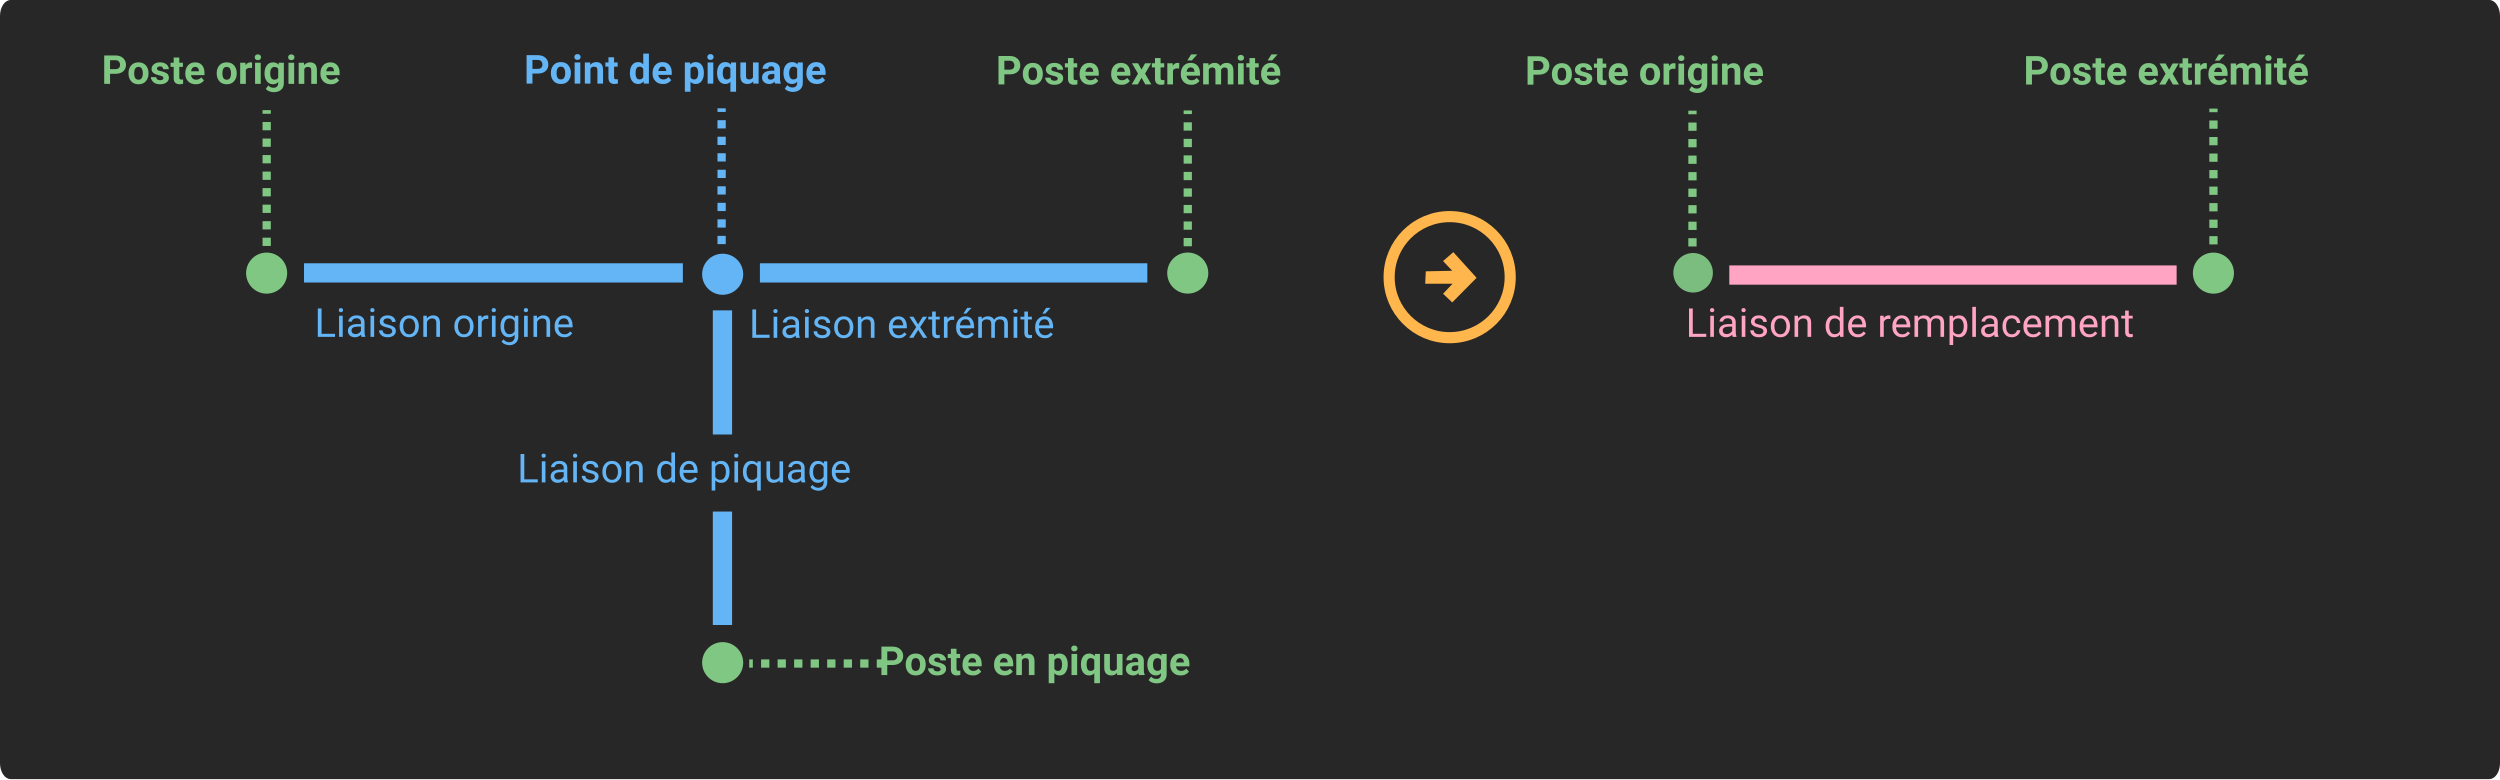
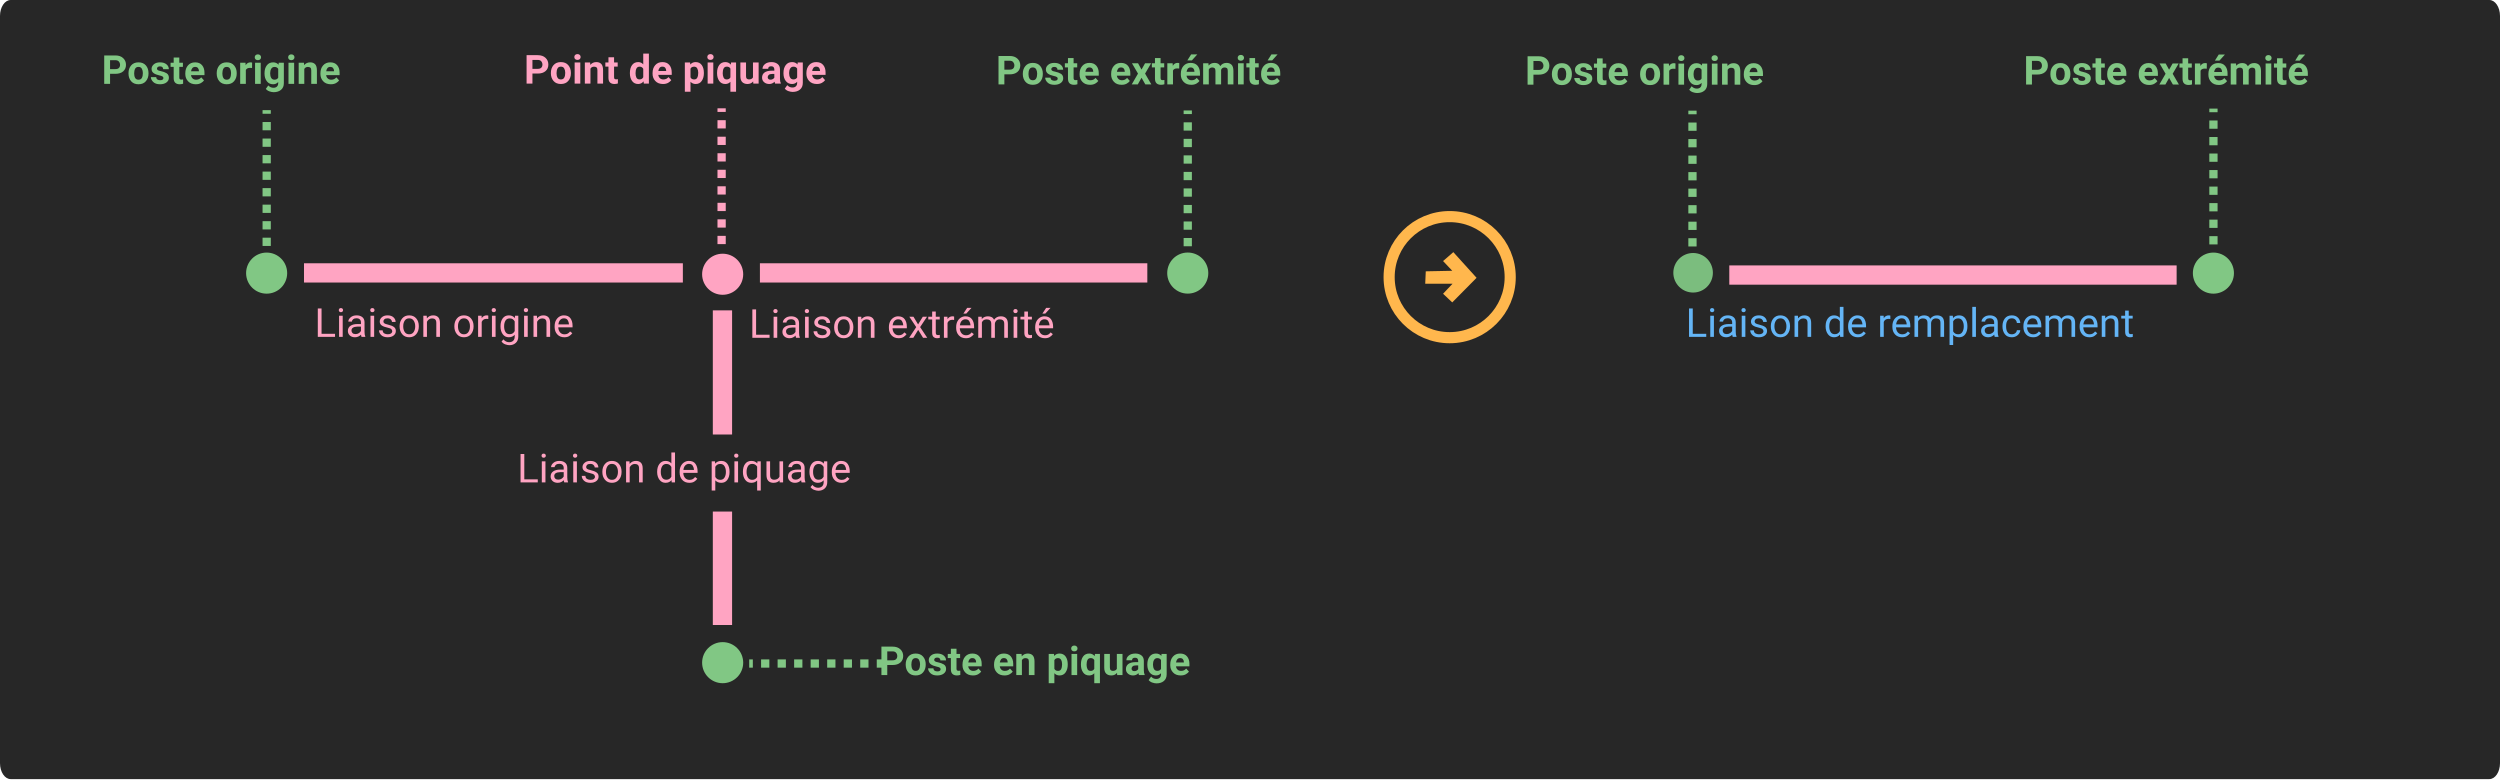
<svg viewBox="0 0 1168 364" fill="none" version="1.1" id="svg214">
  <defs id="defs218" />
  <g id="CREA - Supprimer un piquage - BLK">
    <path id="delete-attach-line-illu-background" d="M1163.01 0H4.992C2.235 0 0 3.333 0 7.445V356.555C0 360.667 2.235 364 4.992 364H1163.01C1165.76 364 1168 360.667 1168 356.555V7.445C1168 3.333 1165.76 0 1163.01 0Z" fill="#272727" />
    <g id="Group 4">
      <g id="Group 2">
        <path id="path7084" d="M677.284 157.765C692.905 157.765 705.569 145.101 705.569 129.481C705.569 113.86 692.905 101.196 677.284 101.196C661.663 101.196 649 113.86 649 129.481C649 145.101 661.663 157.765 677.284 157.765Z" stroke="#FFB74D" stroke-width="5.2" />
        <path id="path9570" d="M666.117 126.761L665.864 132.57L678.617 132.57L674.198 137.242L678.491 141.282L689.855 129.792L678.996 117.796L674.198 121.963L678.491 126.509L666.117 126.761Z" fill="#FFB74D" />
      </g>
      <g id="Group 1">
        <path id="path3740-0-8" d="M124.572 137.198C129.872 137.198 134.169 132.902 134.169 127.602C134.169 122.302 129.872 118.005 124.572 118.005C119.272 118.005 114.976 122.302 114.976 127.602C114.976 132.902 119.272 137.198 124.572 137.198Z" fill="#81C784" />
        <path id="path3740-0-5" d="M554.919 137.178C560.219 137.178 564.515 132.881 564.515 127.581C564.515 122.281 560.219 117.985 554.919 117.985C549.619 117.985 545.323 122.281 545.323 127.581C545.323 132.881 549.619 137.178 554.919 137.178Z" fill="#81C784" />
-         <path id="path3740-0-0" d="M337.626 137.726C342.926 137.726 347.222 133.43 347.222 128.13C347.222 122.83 342.926 118.533 337.626 118.533C332.326 118.533 328.03 122.83 328.03 128.13C328.03 133.43 332.326 137.726 337.626 137.726Z" fill="#64B5F6" />
-         <path id="lineBefore-6" d="M311.647 123H149.412H142.03V132H149.412H311.647H319.03V123H311.647Z" fill="#64B5F6" />
+         <path id="path3740-0-0" d="M337.626 137.726C342.926 137.726 347.222 133.43 347.222 128.13C347.222 122.83 342.926 118.533 337.626 118.533C332.326 118.533 328.03 122.83 328.03 128.13C328.03 133.43 332.326 137.726 337.626 137.726Z" fill="#FFA4C2" />
+         <path id="lineBefore-6" d="M311.647 123H149.412H142.03V132H149.412H311.647H319.03V123H311.647Z" fill="#FFA4C2" />
        <g id="path7047-6">
          <path d="M337.137 114.052V50.602Z" fill="#81C784" id="path143" />
-           <path d="M337.137 114.052V50.602" stroke="#64B5F6" stroke-width="3.857" stroke-dasharray="3.86 3.86" id="path145" />
+           <path d="M337.137 114.052V50.602" stroke="#FFA4C2" stroke-width="3.857" stroke-dasharray="3.86 3.86" id="path145" />
        </g>
        <g id="path7047-8">
          <path d="M554.918 115.052V51.602Z" fill="#81C784" id="path148" />
          <path d="M554.918 115.052V51.602" stroke="#81C784" stroke-width="3.857" stroke-dasharray="3.86 3.86" id="path150" />
        </g>
        <g id="path7047-5">
          <path d="M124.594 114.909V51.459Z" fill="#81C784" id="path153" />
          <path d="M124.594 114.909V51.459" stroke="#81C784" stroke-width="3.857" stroke-dasharray="3.86 3.86" id="path155" />
        </g>
-         <path id="lineBefore-6-4" d="M528.48 123H362.579H355.03V132H362.579H528.48H536.03V123H528.48Z" fill="#64B5F6" />
+         <path id="lineBefore-6-4" d="M528.48 123H362.579H355.03V132H362.579H528.48H536.03V123H528.48Z" fill="#FFA4C2" />
        <g id="path7047-2">
          <path d="M413.479 310H350.03Z" fill="#81C784" id="path159" />
          <path d="M413.479 310H350.03" stroke="#81C784" stroke-width="3.857" stroke-dasharray="3.86 3.86" id="path161" />
        </g>
-         <path id="lineBefore" d="M333.03 147.419V200.581V203H342.03V200.581V147.419V145H333.03V147.419Z" fill="#64B5F6" />
-         <path id="lineBefore_2" d="M333.03 241.211V289.789V292H342.03V289.789V241.211V239H333.03V241.211Z" fill="#64B5F6" />
+         <path id="lineBefore" d="M333.03 147.419V200.581V203H342.03V200.581V147.419V145H333.03V147.419Z" fill="#FFA4C2" />
+         <path id="lineBefore_2" d="M333.03 241.211V289.789V292H342.03V289.789V241.211V239H333.03V241.211Z" fill="#FFA4C2" />
        <path id="path3740-0" d="M337.626 319.193C342.926 319.193 347.222 314.896 347.222 309.596C347.222 304.296 342.926 300 337.626 300C332.326 300 328.03 304.296 328.03 309.596C328.03 314.896 332.326 319.193 337.626 319.193Z" fill="#81C784" />
-         <text id="text4625-2-3-9" xml:space="preserve" style="font-size:18.667px;font-family:Roboto;text-align:center;letter-spacing:0em;text-anchor:middle;white-space:pre;fill:#64b5f6" font-size="18.667" letter-spacing="0em" x="166.525" y="0">
+         <text id="text4625-2-3-9" xml:space="preserve" style="font-size:18.667px;font-family:Roboto;text-align:center;letter-spacing:0em;text-anchor:middle;white-space:pre;fill:#FFA4C2" font-size="18.667" letter-spacing="0em" x="166.525" y="0">
          <tspan x="340.5" y="225.38" id="delete-attach-attached-line-left-txt" style="text-align:center;text-anchor:middle">Liaison de piquage</tspan>
        </text>
        <text id="text177" xml:space="preserve" style="font-weight:bold;font-size:18.667px;font-family:Roboto;text-align:center;letter-spacing:0em;text-anchor:middle;white-space:pre;fill:#81C784" font-size="18.667" font-weight="bold" letter-spacing="0em" x="168.28" y="0">
          <tspan x="504.304" y="315.38" id="delete-attach-attached-voltage-level-left-txt" style="text-align:center;text-anchor:middle">Poste en piquage</tspan>
        </text>
        <text id="text4625-3-2" xml:space="preserve" style="font-weight:bold;font-size:18.667px;font-family:Roboto;text-align:center;letter-spacing:0em;text-anchor:middle;white-space:pre;fill:#81C784" font-size="18.667" font-weight="bold" letter-spacing="0em" x="149.002" y="0">
          <tspan x="552.877" y="39.43" id="delete-attach-line-voltage-level2-left-txt" style="text-align:center;text-anchor:middle">Poste extrémité</tspan>
        </text>
-         <text id="text4625-2-3-9_2" xml:space="preserve" style="font-size:18.667px;font-family:Roboto;text-align:center;letter-spacing:0em;text-anchor:middle;white-space:pre;fill:#64b5f6" font-size="18.667" letter-spacing="0em" x="147.37" y="0">
+         <text id="text4625-2-3-9_2" xml:space="preserve" style="font-size:18.667px;font-family:Roboto;text-align:center;letter-spacing:0em;text-anchor:middle;white-space:pre;fill:#FFA4C2" font-size="18.667" letter-spacing="0em" x="147.37" y="0">
          <tspan x="442.153" y="157.831" id="delete-attach-line-line2-left-txt" style="text-align:center;text-anchor:middle">Liaison extrémité</tspan>
        </text>
-         <text id="text4625-9-6" xml:space="preserve" style="font-weight:bold;font-size:18.667px;font-family:Roboto;text-align:center;letter-spacing:0em;text-anchor:middle;white-space:pre;fill:#64B5F6" font-size="18.667" font-weight="bold" letter-spacing="0em" x="246.55" y="0">
+         <text id="text4625-9-6" xml:space="preserve" style="font-weight:bold;font-size:18.667px;font-family:Roboto;text-align:center;letter-spacing:0em;text-anchor:middle;white-space:pre;fill:#FFA4C2" font-size="18.667" font-weight="bold" letter-spacing="0em" x="246.55" y="0">
          <tspan x="336.418" y="39.056" id="delete-attach-line-attachment-point1-left-txt" style="text-align:center;text-anchor:middle">Point de piquage</tspan>
        </text>
-         <text id="text1382" xml:space="preserve" style="font-size:18.667px;font-family:Roboto;text-align:center;letter-spacing:0em;text-anchor:middle;white-space:pre;fill:#64b5f6" font-size="18.667" letter-spacing="0em" x="124.464" y="0">
+         <text id="text1382" xml:space="preserve" style="font-size:18.667px;font-family:Roboto;text-align:center;letter-spacing:0em;text-anchor:middle;white-space:pre;fill:#FFA4C2" font-size="18.667" letter-spacing="0em" x="124.464" y="0">
          <tspan x="228.39" y="157.38" id="delete-attach-line-line1-left-txt" style="text-align:center;text-anchor:middle">Liaison origine</tspan>
        </text>
        <text id="text4625-9" xml:space="preserve" style="font-weight:bold;font-size:18.667px;font-family:Roboto;text-align:center;letter-spacing:0em;text-anchor:middle;white-space:pre;fill:#81C784" font-size="18.667" font-weight="bold" letter-spacing="0em" x="124.61" y="0">
          <tspan x="124.228" y="39.176" id="delete-attach-line-voltage-level1-left-txt" style="text-align:center;text-anchor:middle">Poste origine</tspan>
        </text>
      </g>
      <g id="Group 3">
        <path id="lineBefore_3" d="M1008.21 124H816.642H807.925V133H816.642H1008.21H1016.92V124H1008.21Z" fill="#FFA4C2" />
        <path id="path3740" d="M791.019 136.678C796.121 136.678 800.258 132.541 800.258 127.439C800.258 122.336 796.121 118.199 791.019 118.199C785.916 118.199 781.779 122.336 781.779 127.439C781.779 132.541 785.916 136.678 791.019 136.678Z" fill="#81C784" fill-opacity="0.941" />
        <path id="path3740-0_2" d="M1034.1 137.198C1039.4 137.198 1043.7 132.902 1043.7 127.602C1043.7 122.302 1039.4 118.005 1034.1 118.005C1028.8 118.005 1024.51 122.302 1024.51 127.602C1024.51 132.902 1028.8 137.198 1034.1 137.198Z" fill="#81C784" />
        <g id="path7047">
          <path d="M790.722 115.151V51.701Z" fill="#81C784" id="path192" />
          <path d="M790.722 115.151V51.701" stroke="#81C784" stroke-width="3.857" stroke-dasharray="3.86 3.86" id="path194" />
        </g>
        <g id="path7047-2_2">
          <path d="M1034.12 114.191V50.741Z" fill="#81C784" id="path197" />
          <path d="M1034.12 114.191V50.741" stroke="#81C784" stroke-width="3.857" stroke-dasharray="3.86 3.86" id="path199" />
        </g>
        <text id="text177_2" xml:space="preserve" style="font-weight:bold;font-size:18.667px;font-family:Roboto;text-align:center;letter-spacing:0em;text-anchor:middle;white-space:pre;fill:#81C784" font-size="18.667" font-weight="bold" letter-spacing="0em" x="149.002" y="0">
          <tspan x="1032.962" y="39.509" id="delete-attach-line-voltage-level2-right-txt" style="text-align:center;text-anchor:middle">Poste extrémité</tspan>
        </text>
-         <text id="text4625-2" xml:space="preserve" style="font-size:18.667px;font-family:Roboto;text-align:center;letter-spacing:0em;text-anchor:middle;white-space:pre;fill:#ffa4c2" font-size="18.667" letter-spacing="0em" x="223.041" y="0">
+         <text id="text4625-2" xml:space="preserve" style="font-size:18.667px;font-family:Roboto;text-align:center;letter-spacing:0em;text-anchor:middle;white-space:pre;fill:#64B5F6" font-size="18.667" letter-spacing="0em" x="223.041" y="0">
          <tspan x="913.152" y="157.38" id="delete-attach-line-replacing-line-right-txt" style="text-align:center;text-anchor:middle">Liaison de remplacement</tspan>
        </text>
        <text id="text4625" xml:space="preserve" style="font-weight:bold;font-size:18.667px;font-family:Roboto;text-align:center;letter-spacing:0em;text-anchor:middle;white-space:pre;fill:#81C784" font-size="18.667" font-weight="bold" letter-spacing="0em" x="124.61" y="0">
          <tspan x="789.228" y="39.567" id="delete-attach-line-voltage-level1-right-txt" style="text-align:center;text-anchor:middle">Poste origine</tspan>
        </text>
      </g>
    </g>
  </g>
</svg>
